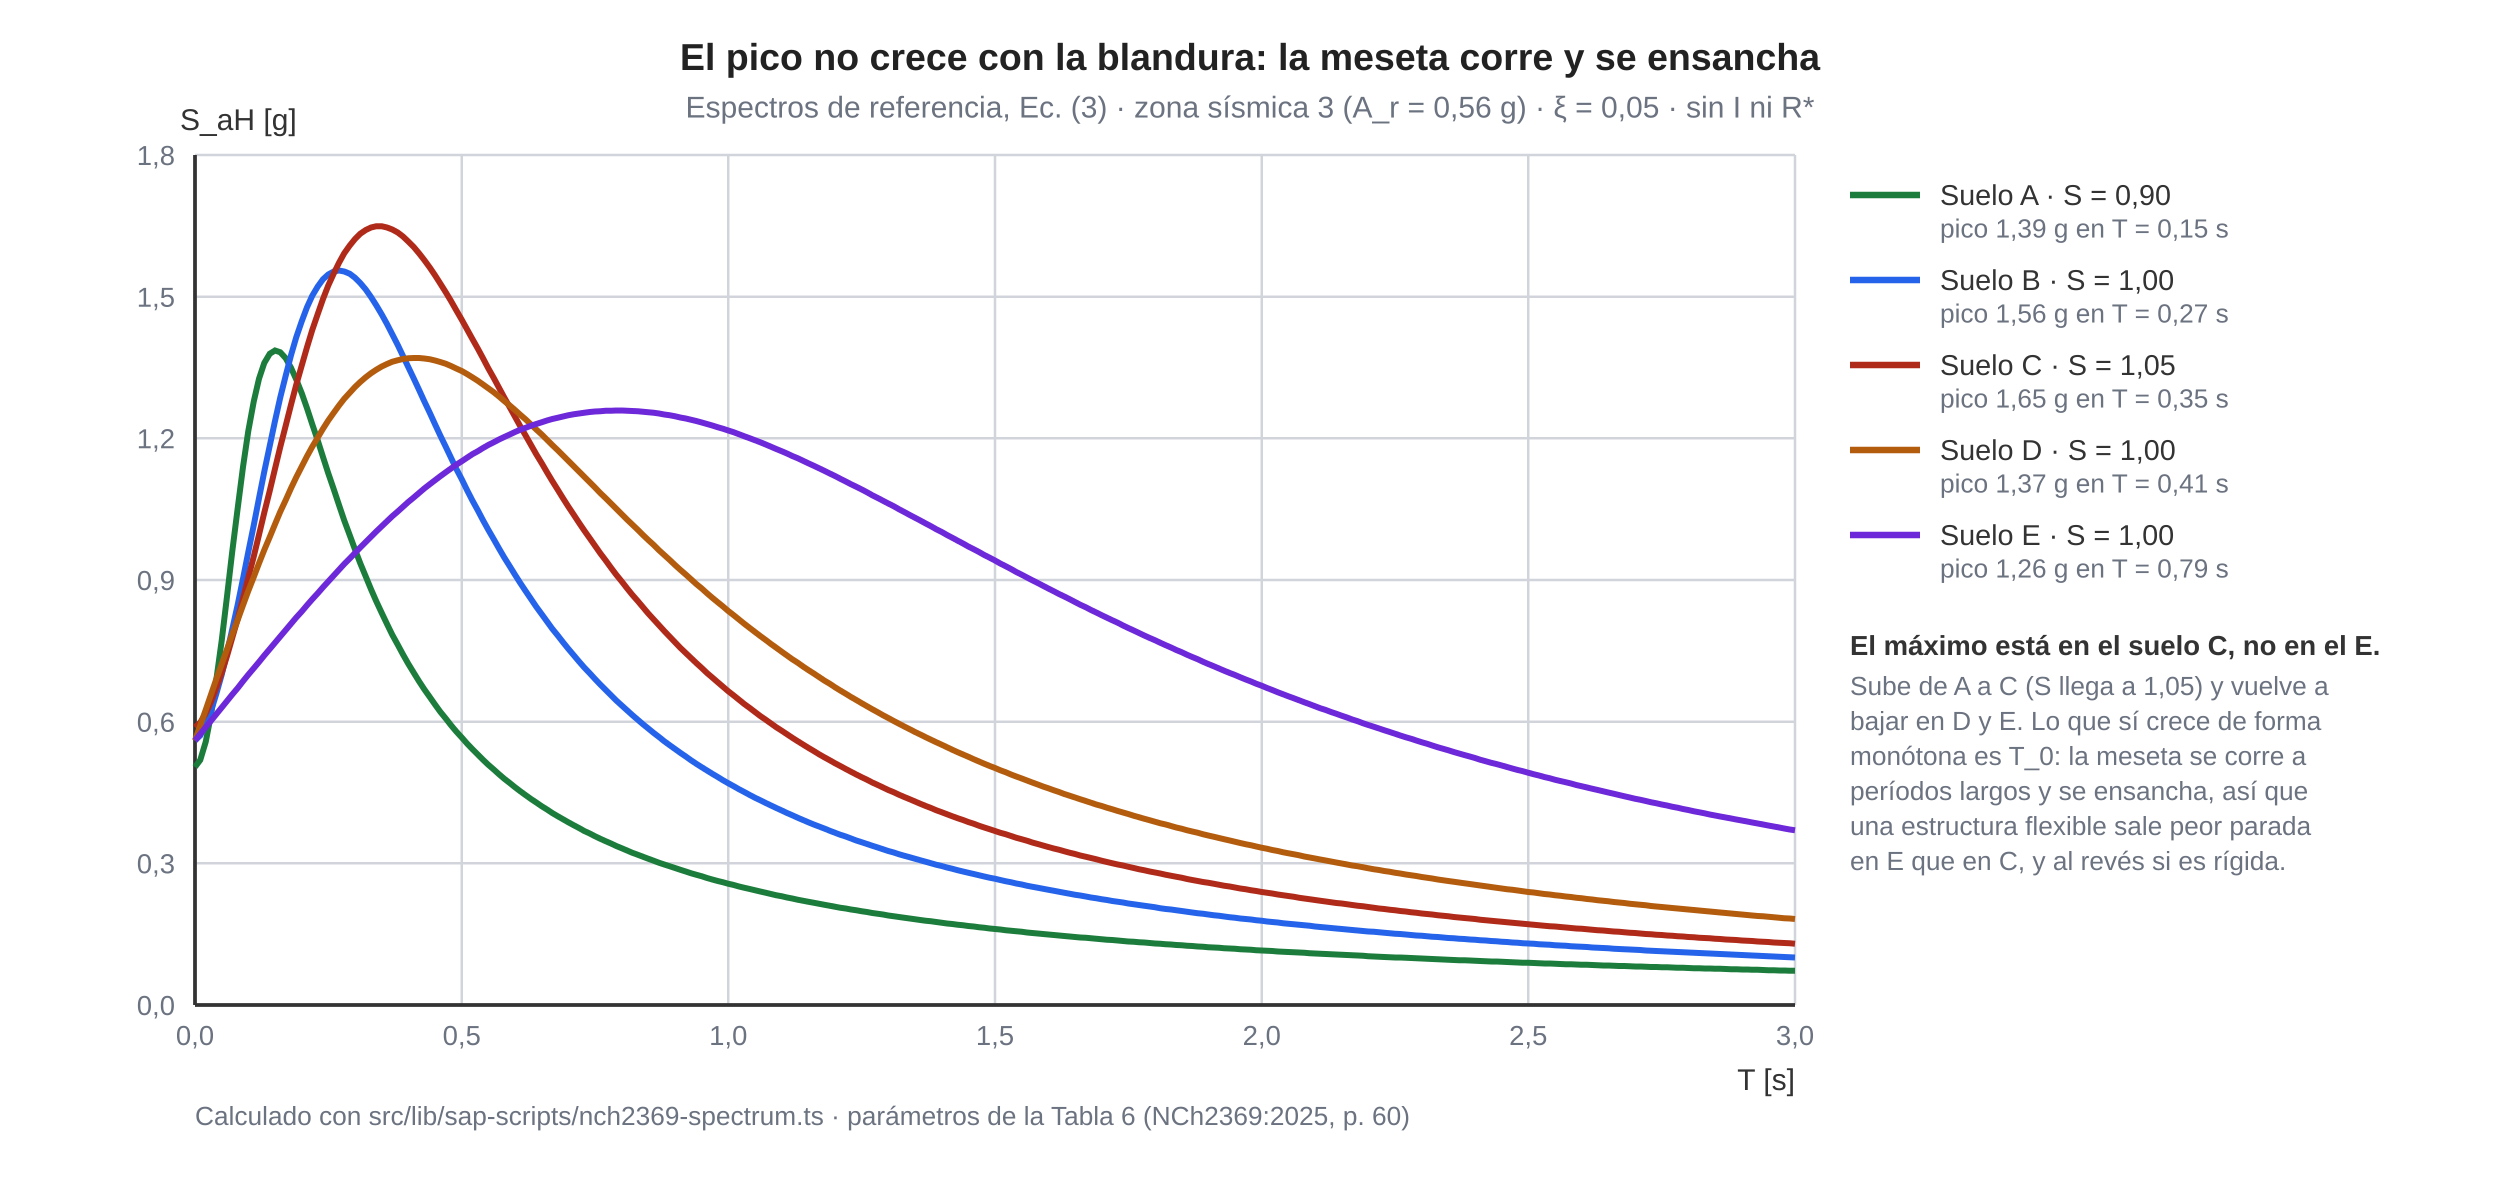
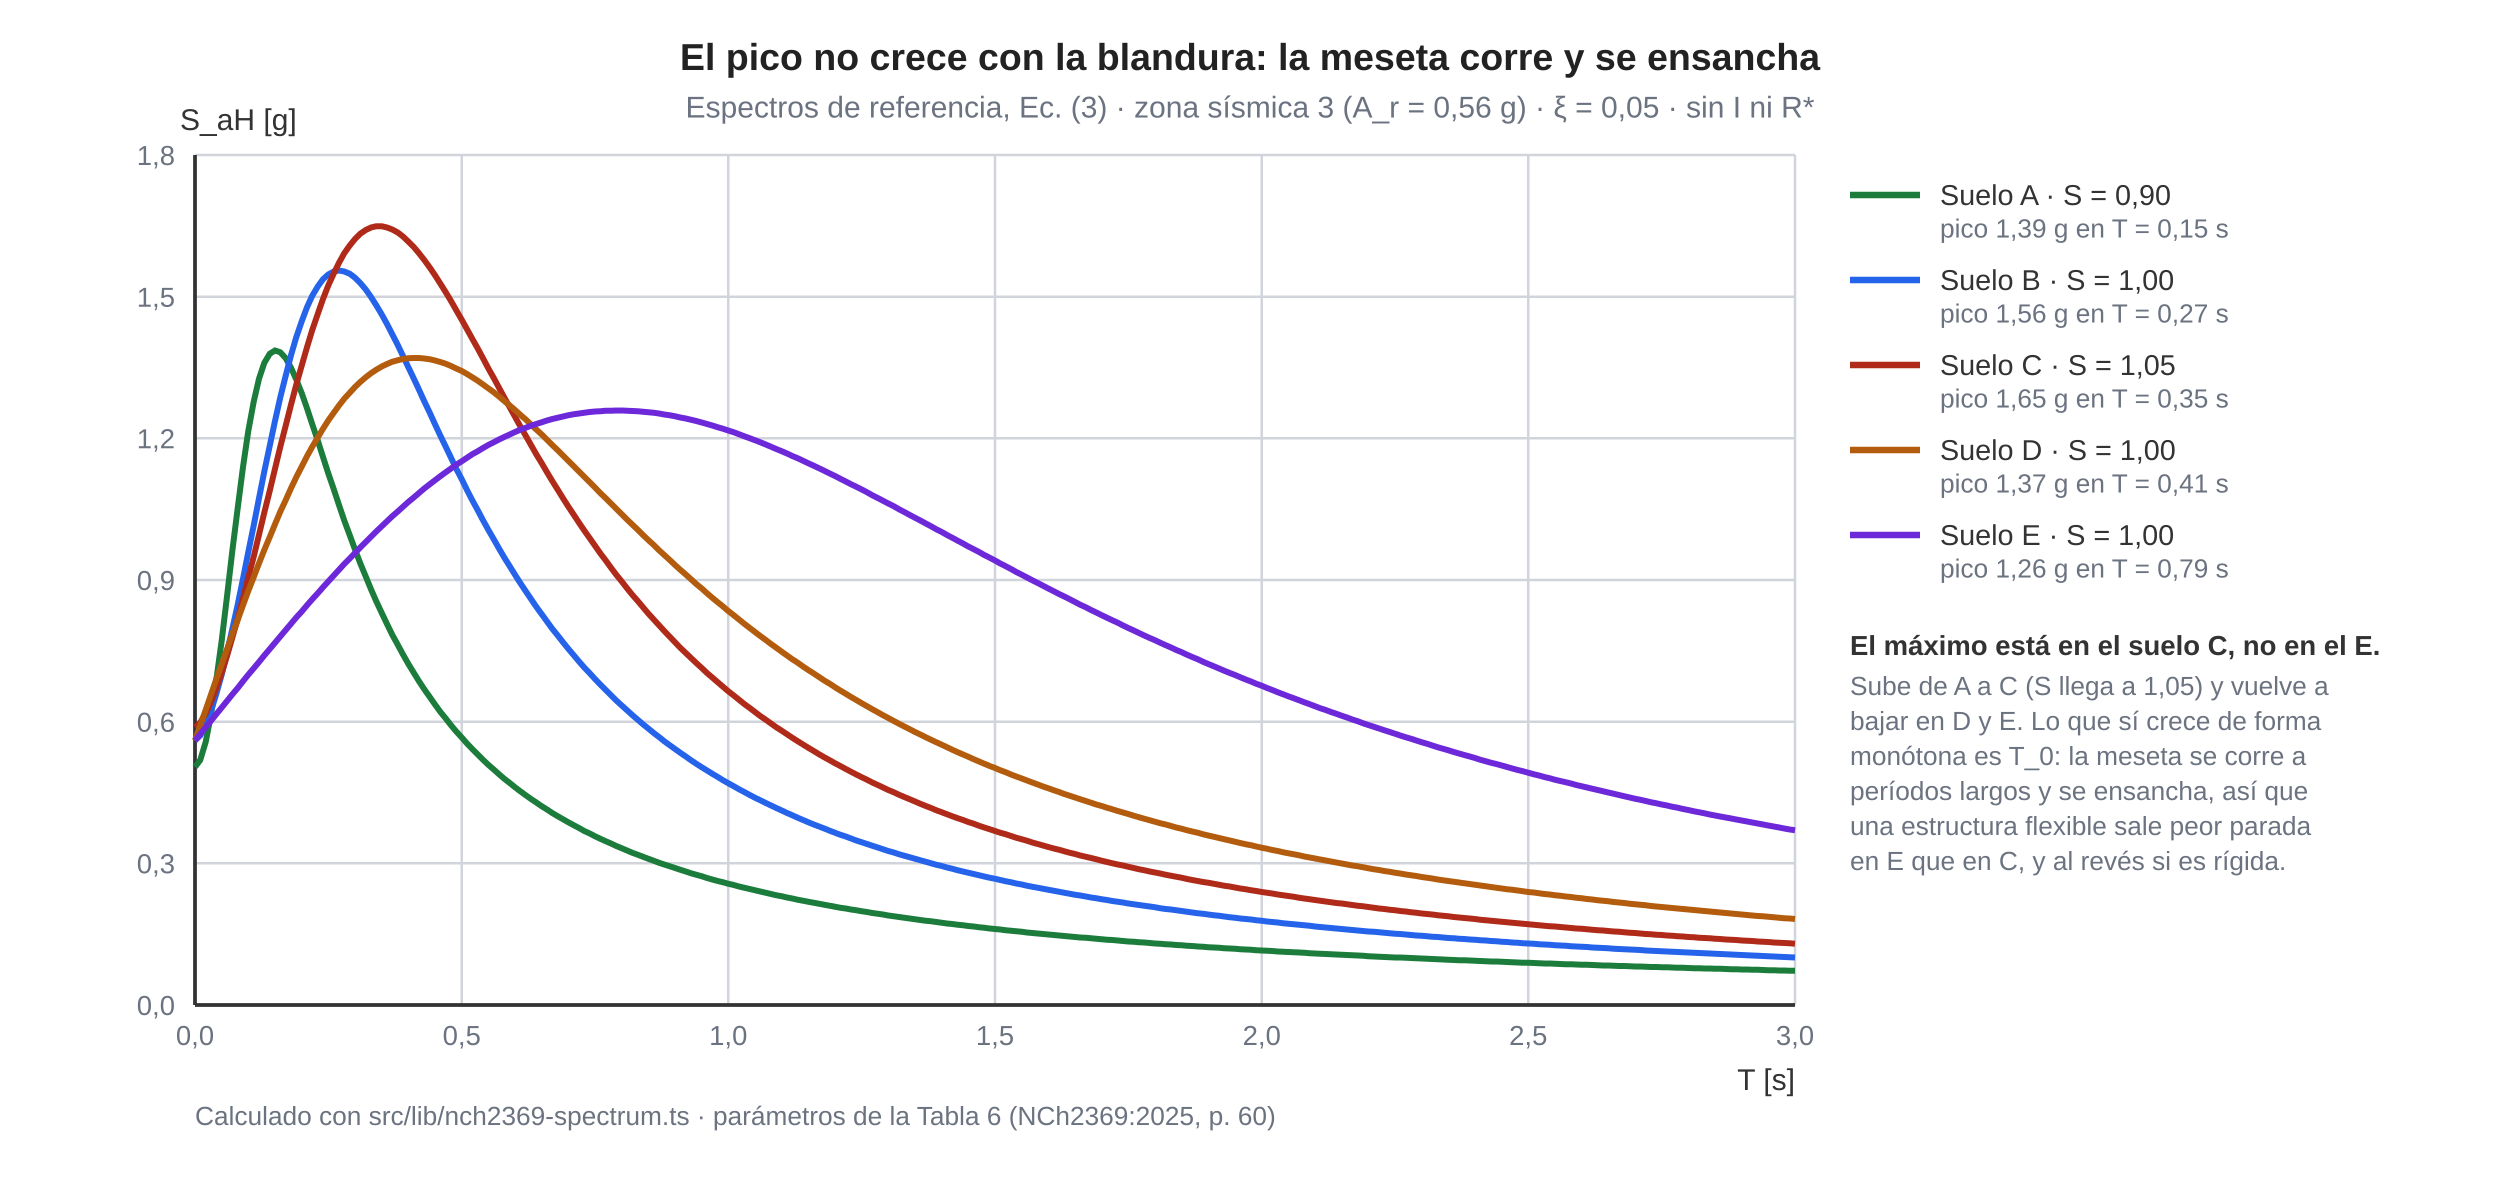
<svg xmlns="http://www.w3.org/2000/svg" viewBox="0 0 1000 480" font-family="Segoe UI, Arial, sans-serif">
  <rect width="1000" height="480" fill="#ffffff" />
  <text x="500" y="28" font-size="15" text-anchor="middle" fill="#222" font-weight="bold">El pico no crece con la blandura: la meseta corre y se ensancha</text>
  <text x="500" y="47" font-size="12" text-anchor="middle" fill="#6b7280">Espectros de referencia, Ec. (3) · zona sísmica 3 (A_r = 0,56 g) · ξ = 0,05 · sin I ni R*</text>
  <line x1="78.0" y1="62" x2="78.0" y2="402" stroke="#d1d5db" stroke-width="1" />
  <text x="78.0" y="418" font-size="11" fill="#6b7280" text-anchor="middle">0,0</text>
  <line x1="184.7" y1="62" x2="184.7" y2="402" stroke="#d1d5db" stroke-width="1" />
  <text x="184.7" y="418" font-size="11" fill="#6b7280" text-anchor="middle">0,5</text>
  <line x1="291.3" y1="62" x2="291.3" y2="402" stroke="#d1d5db" stroke-width="1" />
  <text x="291.3" y="418" font-size="11" fill="#6b7280" text-anchor="middle">1,0</text>
  <line x1="398.0" y1="62" x2="398.0" y2="402" stroke="#d1d5db" stroke-width="1" />
  <text x="398.0" y="418" font-size="11" fill="#6b7280" text-anchor="middle">1,5</text>
  <line x1="504.7" y1="62" x2="504.7" y2="402" stroke="#d1d5db" stroke-width="1" />
  <text x="504.7" y="418" font-size="11" fill="#6b7280" text-anchor="middle">2,0</text>
  <line x1="611.3" y1="62" x2="611.3" y2="402" stroke="#d1d5db" stroke-width="1" />
  <text x="611.3" y="418" font-size="11" fill="#6b7280" text-anchor="middle">2,5</text>
  <line x1="718.0" y1="62" x2="718.0" y2="402" stroke="#d1d5db" stroke-width="1" />
  <text x="718.0" y="418" font-size="11" fill="#6b7280" text-anchor="middle">3,0</text>
  <line x1="78" y1="402.0" x2="718" y2="402.0" stroke="#d1d5db" stroke-width="1" />
  <text x="70" y="406.0" font-size="11" fill="#6b7280" text-anchor="end">0,0</text>
  <line x1="78" y1="345.3" x2="718" y2="345.3" stroke="#d1d5db" stroke-width="1" />
  <text x="70" y="349.3" font-size="11" fill="#6b7280" text-anchor="end">0,3</text>
  <line x1="78" y1="288.7" x2="718" y2="288.7" stroke="#d1d5db" stroke-width="1" />
  <text x="70" y="292.7" font-size="11" fill="#6b7280" text-anchor="end">0,6</text>
  <line x1="78" y1="232.0" x2="718" y2="232.0" stroke="#d1d5db" stroke-width="1" />
  <text x="70" y="236.0" font-size="11" fill="#6b7280" text-anchor="end">0,9</text>
  <line x1="78" y1="175.3" x2="718" y2="175.3" stroke="#d1d5db" stroke-width="1" />
  <text x="70" y="179.3" font-size="11" fill="#6b7280" text-anchor="end">1,2</text>
  <line x1="78" y1="118.7" x2="718" y2="118.7" stroke="#d1d5db" stroke-width="1" />
  <text x="70" y="122.7" font-size="11" fill="#6b7280" text-anchor="end">1,5</text>
  <line x1="78" y1="62.0" x2="718" y2="62.0" stroke="#d1d5db" stroke-width="1" />
  <text x="70" y="66.0" font-size="11" fill="#6b7280" text-anchor="end">1,8</text>
  <line x1="78" y1="402" x2="718" y2="402" stroke="#333" stroke-width="1.5" />
  <line x1="78" y1="62" x2="78" y2="402" stroke="#333" stroke-width="1.5" />
  <text x="718" y="436" font-size="12" fill="#333" text-anchor="end">T [s]</text>
  <text x="72" y="52" font-size="12" fill="#333" text-anchor="start">S_aH [g]</text>
  <polyline points="78.0,306.8 80.1,304.0 82.3,296.7 84.4,285.9 86.5,272.1 88.7,256.1 90.8,238.6 92.9,220.6 95.1,203.1 97.2,186.8 99.3,172.5 101.5,160.6 103.6,151.5 105.7,145.2 107.9,141.5 110.0,140.2 112.1,140.9 114.3,143.3 116.4,147.1 118.5,151.8 120.7,157.3 122.8,163.3 124.9,169.7 127.1,176.2 129.2,182.8 131.3,189.3 133.5,195.7 135.6,202.0 137.7,208.2 139.9,214.1 142.0,219.8 144.1,225.3 146.3,230.6 148.4,235.7 150.5,240.5 152.7,245.2 154.8,249.6 156.9,253.9 159.1,257.9 161.2,261.8 163.3,265.5 165.5,269.1 167.6,272.5 169.7,275.7 171.9,278.8 174.0,281.8 176.1,284.7 178.3,287.4 180.4,290.1 182.5,292.6 184.7,295.0 186.8,297.4 188.9,299.6 191.1,301.8 193.2,303.9 195.3,305.9 197.5,307.8 199.6,309.7 201.7,311.5 203.9,313.2 206.0,314.9 208.1,316.5 210.3,318.1 212.4,319.6 214.5,321.0 216.7,322.5 218.8,323.8 220.9,325.2 223.1,326.5 225.2,327.7 227.3,328.9 229.5,330.1 231.6,331.2 233.7,332.4 235.9,333.4 238.0,334.5 240.1,335.5 242.3,336.5 244.4,337.4 246.5,338.4 248.7,339.3 250.8,340.2 252.9,341.1 255.1,341.9 257.2,342.7 259.3,343.5 261.5,344.3 263.6,345.1 265.7,345.8 267.9,346.5 270.0,347.2 272.1,347.9 274.3,348.6 276.4,349.3 278.5,349.9 280.7,350.5 282.8,351.2 284.9,351.8 287.1,352.4 289.2,352.9 291.3,353.5 293.5,354.0 295.6,354.6 297.7,355.1 299.9,355.6 302.0,356.1 304.1,356.6 306.3,357.1 308.4,357.6 310.5,358.1 312.7,358.5 314.8,359.0 316.9,359.4 319.1,359.9 321.2,360.3 323.3,360.7 325.5,361.1 327.6,361.5 329.7,361.9 331.9,362.3 334.0,362.7 336.1,363.1 338.3,363.4 340.4,363.8 342.5,364.1 344.7,364.5 346.8,364.8 348.9,365.2 351.1,365.5 353.2,365.8 355.3,366.2 357.5,366.5 359.6,366.8 361.7,367.1 363.9,367.4 366.0,367.7 368.1,368.0 370.3,368.3 372.4,368.5 374.5,368.8 376.7,369.1 378.8,369.4 380.9,369.6 383.1,369.9 385.2,370.1 387.3,370.4 389.5,370.6 391.6,370.9 393.7,371.1 395.9,371.4 398.0,371.6 400.1,371.8 402.3,372.1 404.4,372.3 406.5,372.5 408.7,372.7 410.8,373.0 412.9,373.2 415.1,373.4 417.2,373.6 419.3,373.8 421.5,374.0 423.6,374.2 425.7,374.4 427.9,374.6 430.0,374.8 432.1,375.0 434.3,375.1 436.4,375.3 438.5,375.5 440.7,375.7 442.8,375.9 444.9,376.0 447.1,376.2 449.2,376.4 451.3,376.6 453.5,376.7 455.6,376.9 457.7,377.0 459.9,377.2 462.0,377.4 464.1,377.5 466.3,377.7 468.4,377.8 470.5,378.0 472.7,378.1 474.8,378.3 476.9,378.4 479.1,378.6 481.2,378.7 483.3,378.9 485.5,379.0 487.6,379.1 489.7,379.3 491.9,379.4 494.0,379.5 496.1,379.7 498.3,379.8 500.4,379.9 502.5,380.1 504.7,380.2 506.8,380.3 508.9,380.4 511.1,380.6 513.2,380.7 515.3,380.8 517.5,380.9 519.6,381.0 521.7,381.1 523.9,381.3 526.0,381.4 528.1,381.5 530.3,381.6 532.4,381.7 534.5,381.8 536.7,381.9 538.8,382.0 540.9,382.1 543.1,382.2 545.2,382.3 547.3,382.5 549.5,382.6 551.6,382.7 553.7,382.8 555.9,382.9 558.0,383.0 560.1,383.0 562.3,383.1 564.4,383.2 566.5,383.3 568.7,383.4 570.8,383.5 572.9,383.6 575.1,383.7 577.2,383.8 579.3,383.9 581.5,384.0 583.6,384.1 585.7,384.1 587.9,384.2 590.0,384.3 592.1,384.4 594.3,384.5 596.4,384.6 598.5,384.6 600.7,384.7 602.8,384.8 604.9,384.9 607.1,385.0 609.2,385.1 611.3,385.1 613.5,385.2 615.6,385.3 617.7,385.4 619.9,385.4 622.0,385.5 624.1,385.6 626.3,385.7 628.4,385.7 630.5,385.8 632.7,385.9 634.8,385.9 636.9,386.0 639.1,386.1 641.2,386.2 643.3,386.2 645.5,386.3 647.6,386.4 649.7,386.4 651.9,386.5 654.0,386.6 656.1,386.6 658.3,386.7 660.4,386.8 662.5,386.8 664.7,386.9 666.8,386.9 668.9,387.0 671.1,387.1 673.2,387.1 675.3,387.2 677.5,387.3 679.6,387.3 681.7,387.4 683.9,387.4 686.0,387.5 688.1,387.5 690.3,387.6 692.4,387.7 694.5,387.7 696.7,387.8 698.8,387.8 700.9,387.9 703.1,387.9 705.2,388.0 707.3,388.1 709.5,388.1 711.6,388.2 713.7,388.2 715.9,388.3 718.0,388.3" fill="none" stroke="#1c7c3c" stroke-width="2.4" />
  <polyline points="78.0,296.2 80.1,294.2 82.3,290.0 84.4,284.4 86.5,277.6 88.7,269.8 90.8,261.1 92.9,251.7 95.1,241.8 97.2,231.5 99.3,220.9 101.5,210.1 103.6,199.3 105.7,188.7 107.9,178.3 110.0,168.4 112.1,159.0 114.3,150.2 116.4,142.1 118.5,134.9 120.7,128.5 122.8,122.9 124.9,118.3 127.1,114.6 129.2,111.7 131.3,109.8 133.5,108.6 135.6,108.2 137.7,108.6 139.9,109.5 142.0,111.1 144.1,113.2 146.3,115.8 148.4,118.8 150.5,122.1 152.7,125.8 154.8,129.6 156.9,133.7 159.1,138.0 161.2,142.4 163.3,146.8 165.5,151.4 167.6,155.9 169.7,160.5 171.9,165.1 174.0,169.7 176.1,174.2 178.3,178.7 180.4,183.1 182.5,187.5 184.7,191.7 186.8,196.0 188.9,200.1 191.1,204.1 193.2,208.1 195.3,211.9 197.5,215.7 199.6,219.4 201.7,223.0 203.9,226.5 206.0,229.9 208.1,233.2 210.3,236.5 212.4,239.6 214.5,242.7 216.7,245.7 218.8,248.6 220.9,251.5 223.1,254.2 225.2,256.9 227.3,259.5 229.5,262.1 231.6,264.6 233.7,267.0 235.9,269.3 238.0,271.6 240.1,273.8 242.3,276.0 244.4,278.1 246.5,280.2 248.7,282.2 250.8,284.1 252.9,286.0 255.1,287.9 257.2,289.7 259.3,291.4 261.5,293.2 263.6,294.8 265.7,296.5 267.9,298.1 270.0,299.6 272.1,301.1 274.3,302.6 276.4,304.1 278.5,305.5 280.7,306.9 282.8,308.2 284.9,309.5 287.1,310.8 289.2,312.1 291.3,313.3 293.5,314.5 295.6,315.7 297.7,316.8 299.9,318.0 302.0,319.1 304.1,320.1 306.3,321.2 308.4,322.2 310.5,323.2 312.7,324.2 314.8,325.2 316.9,326.1 319.1,327.1 321.2,328.0 323.3,328.9 325.5,329.8 327.6,330.6 329.7,331.4 331.9,332.3 334.0,333.1 336.1,333.9 338.3,334.6 340.4,335.4 342.5,336.2 344.7,336.9 346.8,337.6 348.9,338.3 351.1,339.0 353.2,339.7 355.3,340.4 357.5,341.0 359.6,341.7 361.7,342.3 363.9,342.9 366.0,343.5 368.1,344.1 370.3,344.7 372.4,345.3 374.5,345.9 376.7,346.4 378.8,347.0 380.9,347.5 383.1,348.1 385.2,348.6 387.3,349.1 389.5,349.6 391.6,350.1 393.7,350.6 395.9,351.1 398.0,351.5 400.1,352.0 402.3,352.5 404.4,352.9 406.5,353.4 408.7,353.8 410.8,354.3 412.9,354.7 415.1,355.1 417.2,355.5 419.3,355.9 421.5,356.3 423.6,356.7 425.7,357.1 427.9,357.5 430.0,357.9 432.1,358.2 434.3,358.6 436.4,359.0 438.5,359.3 440.7,359.7 442.8,360.0 444.9,360.4 447.1,360.7 449.2,361.0 451.3,361.4 453.5,361.7 455.6,362.0 457.7,362.3 459.9,362.6 462.0,362.9 464.1,363.3 466.3,363.6 468.4,363.8 470.5,364.1 472.7,364.4 474.8,364.7 476.9,365.0 479.1,365.3 481.2,365.5 483.3,365.8 485.5,366.1 487.6,366.3 489.7,366.6 491.9,366.9 494.0,367.1 496.1,367.4 498.3,367.6 500.4,367.8 502.5,368.1 504.7,368.3 506.8,368.6 508.9,368.8 511.1,369.0 513.2,369.3 515.3,369.5 517.5,369.7 519.6,369.9 521.7,370.1 523.9,370.3 526.0,370.6 528.1,370.8 530.3,371.0 532.4,371.2 534.5,371.4 536.7,371.6 538.8,371.8 540.9,372.0 543.1,372.2 545.2,372.4 547.3,372.6 549.5,372.7 551.6,372.9 553.7,373.1 555.9,373.3 558.0,373.5 560.1,373.6 562.3,373.8 564.4,374.0 566.5,374.2 568.7,374.3 570.8,374.5 572.9,374.7 575.1,374.8 577.2,375.0 579.3,375.2 581.5,375.3 583.6,375.5 585.7,375.6 587.9,375.8 590.0,375.9 592.1,376.1 594.3,376.2 596.4,376.4 598.5,376.5 600.7,376.7 602.8,376.8 604.9,377.0 607.1,377.1 609.2,377.3 611.3,377.4 613.5,377.5 615.6,377.7 617.7,377.8 619.9,377.9 622.0,378.1 624.1,378.2 626.3,378.3 628.4,378.5 630.5,378.6 632.7,378.7 634.8,378.8 636.9,379.0 639.1,379.1 641.2,379.2 643.3,379.3 645.5,379.5 647.6,379.6 649.7,379.7 651.9,379.8 654.0,379.9 656.1,380.0 658.3,380.2 660.4,380.3 662.5,380.4 664.7,380.5 666.8,380.6 668.9,380.7 671.1,380.8 673.2,380.9 675.3,381.0 677.5,381.1 679.6,381.2 681.7,381.3 683.9,381.4 686.0,381.5 688.1,381.6 690.3,381.7 692.4,381.8 694.5,381.9 696.7,382.0 698.8,382.1 700.9,382.2 703.1,382.3 705.2,382.4 707.3,382.5 709.5,382.6 711.6,382.7 713.7,382.8 715.9,382.9 718.0,383.0" fill="none" stroke="#2563eb" stroke-width="2.4" />
  <polyline points="78.0,290.9 80.1,289.0 82.3,285.4 84.4,280.7 86.5,275.3 88.7,269.1 90.8,262.4 92.9,255.1 95.1,247.5 97.2,239.4 99.3,231.1 101.5,222.6 103.6,213.9 105.7,205.1 107.9,196.3 110.0,187.5 112.1,178.8 114.3,170.2 116.4,161.9 118.5,153.9 120.7,146.2 122.8,138.9 124.9,132.0 127.1,125.6 129.2,119.6 131.3,114.2 133.5,109.4 135.6,105.1 137.7,101.3 139.9,98.2 142.0,95.6 144.1,93.5 146.3,92.0 148.4,91.0 150.5,90.5 152.7,90.5 154.8,91.0 156.9,91.8 159.1,93.0 161.2,94.6 163.3,96.6 165.5,98.8 167.6,101.3 169.7,104.0 171.9,107.0 174.0,110.1 176.1,113.4 178.3,116.9 180.4,120.4 182.5,124.1 184.7,127.9 186.8,131.7 188.9,135.5 191.1,139.4 193.2,143.3 195.3,147.3 197.5,151.2 199.6,155.1 201.7,159.0 203.9,162.9 206.0,166.7 208.1,170.5 210.3,174.3 212.4,178.0 214.5,181.7 216.7,185.3 218.8,188.9 220.9,192.4 223.1,195.9 225.2,199.3 227.3,202.6 229.5,205.9 231.6,209.1 233.7,212.2 235.9,215.3 238.0,218.3 240.1,221.3 242.3,224.2 244.4,227.1 246.5,229.9 248.7,232.6 250.8,235.3 252.9,237.9 255.1,240.4 257.2,242.9 259.3,245.4 261.5,247.8 263.6,250.1 265.7,252.4 267.9,254.7 270.0,256.9 272.1,259.1 274.3,261.2 276.4,263.2 278.5,265.2 280.7,267.2 282.8,269.2 284.9,271.0 287.1,272.9 289.2,274.7 291.3,276.5 293.5,278.2 295.6,279.9 297.7,281.6 299.9,283.2 302.0,284.8 304.1,286.4 306.3,287.9 308.4,289.4 310.5,290.9 312.7,292.3 314.8,293.7 316.9,295.1 319.1,296.5 321.2,297.8 323.3,299.1 325.5,300.4 327.6,301.7 329.7,302.9 331.9,304.1 334.0,305.3 336.1,306.4 338.3,307.6 340.4,308.7 342.5,309.8 344.7,310.9 346.8,311.9 348.9,313.0 351.1,314.0 353.2,315.0 355.3,316.0 357.5,316.9 359.6,317.9 361.7,318.8 363.9,319.7 366.0,320.6 368.1,321.5 370.3,322.4 372.4,323.2 374.5,324.1 376.7,324.9 378.8,325.7 380.9,326.5 383.1,327.3 385.2,328.0 387.3,328.8 389.5,329.5 391.6,330.3 393.7,331.0 395.9,331.7 398.0,332.4 400.1,333.1 402.3,333.7 404.4,334.4 406.5,335.1 408.7,335.7 410.8,336.3 412.9,337.0 415.1,337.6 417.2,338.2 419.3,338.8 421.5,339.4 423.6,339.9 425.7,340.5 427.9,341.1 430.0,341.6 432.1,342.2 434.3,342.7 436.4,343.2 438.5,343.7 440.7,344.3 442.8,344.8 444.9,345.3 447.1,345.8 449.2,346.2 451.3,346.7 453.5,347.2 455.6,347.7 457.7,348.1 459.9,348.6 462.0,349.0 464.1,349.4 466.3,349.9 468.4,350.3 470.5,350.7 472.7,351.1 474.8,351.6 476.9,352.0 479.1,352.4 481.2,352.8 483.3,353.1 485.5,353.5 487.6,353.9 489.7,354.3 491.9,354.6 494.0,355.0 496.1,355.4 498.3,355.7 500.4,356.1 502.5,356.4 504.7,356.8 506.8,357.1 508.9,357.4 511.1,357.8 513.2,358.1 515.3,358.4 517.5,358.7 519.6,359.1 521.7,359.4 523.9,359.7 526.0,360.0 528.1,360.3 530.3,360.6 532.4,360.9 534.5,361.2 536.7,361.4 538.8,361.7 540.9,362.0 543.1,362.3 545.2,362.5 547.3,362.8 549.5,363.1 551.6,363.4 553.7,363.6 555.9,363.9 558.0,364.1 560.1,364.4 562.3,364.6 564.4,364.9 566.5,365.1 568.7,365.4 570.8,365.6 572.9,365.8 575.1,366.1 577.2,366.3 579.3,366.5 581.5,366.8 583.6,367.0 585.7,367.2 587.9,367.4 590.0,367.6 592.1,367.9 594.3,368.1 596.4,368.3 598.5,368.5 600.7,368.7 602.8,368.9 604.9,369.1 607.1,369.3 609.2,369.5 611.3,369.7 613.5,369.9 615.6,370.1 617.7,370.3 619.9,370.5 622.0,370.6 624.1,370.8 626.3,371.0 628.4,371.2 630.5,371.4 632.7,371.5 634.8,371.7 636.9,371.9 639.1,372.1 641.2,372.2 643.3,372.4 645.5,372.6 647.6,372.7 649.7,372.9 651.9,373.1 654.0,373.2 656.1,373.4 658.3,373.6 660.4,373.7 662.5,373.9 664.7,374.0 666.8,374.2 668.9,374.3 671.1,374.5 673.2,374.6 675.3,374.8 677.5,374.9 679.6,375.1 681.7,375.2 683.9,375.3 686.0,375.5 688.1,375.6 690.3,375.8 692.4,375.9 694.5,376.0 696.7,376.2 698.8,376.3 700.9,376.4 703.1,376.6 705.2,376.7 707.3,376.8 709.5,377.0 711.6,377.1 713.7,377.2 715.9,377.3 718.0,377.5" fill="none" stroke="#b02a1a" stroke-width="2.4" />
  <polyline points="78.0,296.2 80.1,290.1 82.3,283.9 84.4,277.8 86.5,271.7 88.7,265.6 90.8,259.7 92.9,253.7 95.1,247.9 97.2,242.1 99.3,236.4 101.5,230.8 103.6,225.3 105.7,220.0 107.9,214.8 110.0,209.7 112.1,204.7 114.3,200.0 116.4,195.3 118.5,190.9 120.7,186.6 122.8,182.5 124.9,178.7 127.1,175.0 129.2,171.5 131.3,168.2 133.5,165.1 135.6,162.2 137.7,159.5 139.9,157.1 142.0,154.8 144.1,152.8 146.3,150.9 148.4,149.3 150.5,147.9 152.7,146.6 154.8,145.6 156.9,144.7 159.1,144.1 161.2,143.6 163.3,143.3 165.5,143.2 167.6,143.2 169.7,143.4 171.9,143.7 174.0,144.2 176.1,144.8 178.3,145.5 180.4,146.4 182.5,147.4 184.7,148.4 186.8,149.6 188.9,150.9 191.1,152.3 193.2,153.8 195.3,155.3 197.5,156.9 199.6,158.6 201.7,160.4 203.9,162.2 206.0,164.0 208.1,165.9 210.3,167.8 212.4,169.8 214.5,171.8 216.7,173.8 218.8,175.9 220.9,178.0 223.1,180.1 225.2,182.2 227.3,184.3 229.5,186.5 231.6,188.6 233.7,190.7 235.9,192.9 238.0,195.0 240.1,197.2 242.3,199.3 244.4,201.4 246.5,203.5 248.7,205.7 250.8,207.8 252.9,209.8 255.1,211.9 257.2,214.0 259.3,216.0 261.5,218.0 263.6,220.1 265.7,222.0 267.9,224.0 270.0,226.0 272.1,227.9 274.3,229.8 276.4,231.7 278.5,233.6 280.7,235.4 282.8,237.3 284.9,239.1 287.1,240.9 289.2,242.6 291.3,244.4 293.5,246.1 295.6,247.8 297.7,249.5 299.9,251.2 302.0,252.8 304.1,254.4 306.3,256.0 308.4,257.6 310.5,259.1 312.7,260.7 314.8,262.2 316.9,263.7 319.1,265.1 321.2,266.6 323.3,268.0 325.5,269.4 327.6,270.8 329.7,272.2 331.9,273.5 334.0,274.9 336.1,276.2 338.3,277.5 340.4,278.8 342.5,280.0 344.7,281.3 346.8,282.5 348.9,283.7 351.1,284.9 353.2,286.1 355.3,287.2 357.5,288.4 359.6,289.5 361.7,290.6 363.9,291.7 366.0,292.8 368.1,293.8 370.3,294.9 372.4,295.9 374.5,296.9 376.7,297.9 378.8,298.9 380.9,299.9 383.1,300.9 385.2,301.8 387.3,302.7 389.5,303.7 391.6,304.6 393.7,305.5 395.9,306.4 398.0,307.2 400.1,308.1 402.3,308.9 404.4,309.8 406.5,310.6 408.7,311.4 410.8,312.2 412.9,313.0 415.1,313.8 417.2,314.6 419.3,315.3 421.5,316.1 423.6,316.8 425.7,317.6 427.9,318.3 430.0,319.0 432.1,319.7 434.3,320.4 436.4,321.1 438.5,321.8 440.7,322.4 442.8,323.1 444.9,323.7 447.1,324.4 449.2,325.0 451.3,325.6 453.5,326.3 455.6,326.9 457.7,327.5 459.9,328.1 462.0,328.7 464.1,329.3 466.3,329.8 468.4,330.4 470.5,331.0 472.7,331.5 474.8,332.1 476.9,332.6 479.1,333.1 481.2,333.7 483.3,334.2 485.5,334.7 487.6,335.2 489.7,335.7 491.9,336.2 494.0,336.7 496.1,337.2 498.3,337.7 500.4,338.1 502.5,338.6 504.7,339.1 506.8,339.5 508.9,340.0 511.1,340.4 513.2,340.9 515.3,341.3 517.5,341.7 519.6,342.1 521.7,342.6 523.9,343.0 526.0,343.4 528.1,343.8 530.3,344.2 532.4,344.6 534.5,345.0 536.7,345.4 538.8,345.8 540.9,346.2 543.1,346.5 545.2,346.9 547.3,347.3 549.5,347.7 551.6,348.0 553.7,348.4 555.9,348.7 558.0,349.1 560.1,349.4 562.3,349.8 564.4,350.1 566.5,350.4 568.7,350.8 570.8,351.1 572.9,351.4 575.1,351.8 577.2,352.1 579.3,352.4 581.5,352.7 583.6,353.0 585.7,353.3 587.9,353.6 590.0,353.9 592.1,354.2 594.3,354.5 596.4,354.8 598.5,355.1 600.7,355.4 602.8,355.7 604.9,355.9 607.1,356.2 609.2,356.5 611.3,356.8 613.5,357.0 615.6,357.3 617.7,357.6 619.9,357.8 622.0,358.1 624.1,358.3 626.3,358.6 628.4,358.8 630.5,359.1 632.7,359.3 634.8,359.6 636.9,359.8 639.1,360.1 641.2,360.3 643.3,360.5 645.5,360.8 647.6,361.0 649.7,361.2 651.9,361.5 654.0,361.7 656.1,361.9 658.3,362.1 660.4,362.4 662.5,362.6 664.7,362.8 666.8,363.0 668.9,363.2 671.1,363.4 673.2,363.6 675.3,363.8 677.5,364.0 679.6,364.2 681.7,364.4 683.9,364.6 686.0,364.8 688.1,365.0 690.3,365.2 692.4,365.4 694.5,365.6 696.7,365.8 698.8,366.0 700.9,366.2 703.1,366.4 705.2,366.5 707.3,366.7 709.5,366.9 711.6,367.1 713.7,367.3 715.9,367.4 718.0,367.6" fill="none" stroke="#b35c0e" stroke-width="2.4" />
  <polyline points="78.0,296.2 80.1,293.6 82.3,290.9 84.4,288.3 86.5,285.7 88.7,283.0 90.8,280.4 92.9,277.8 95.1,275.2 97.2,272.5 99.3,269.9 101.5,267.3 103.6,264.8 105.7,262.2 107.9,259.6 110.0,257.1 112.1,254.6 114.3,252.0 116.4,249.5 118.5,247.0 120.7,244.6 122.8,242.1 124.9,239.7 127.1,237.3 129.2,234.9 131.3,232.6 133.5,230.2 135.6,227.9 137.7,225.6 139.9,223.4 142.0,221.2 144.1,219.0 146.3,216.8 148.4,214.7 150.5,212.6 152.7,210.5 154.8,208.5 156.9,206.5 159.1,204.6 161.2,202.7 163.3,200.8 165.5,199.0 167.6,197.2 169.7,195.4 171.9,193.7 174.0,192.1 176.1,190.5 178.3,188.9 180.4,187.4 182.5,185.9 184.7,184.5 186.8,183.1 188.9,181.7 191.1,180.5 193.2,179.2 195.3,178.0 197.5,176.9 199.6,175.8 201.7,174.8 203.9,173.8 206.0,172.8 208.1,171.9 210.3,171.1 212.4,170.3 214.5,169.6 216.7,168.9 218.8,168.2 220.9,167.6 223.1,167.1 225.2,166.6 227.3,166.1 229.5,165.7 231.6,165.4 233.7,165.1 235.9,164.8 238.0,164.6 240.1,164.5 242.3,164.3 244.4,164.3 246.5,164.2 248.7,164.2 250.8,164.3 252.9,164.4 255.1,164.5 257.2,164.7 259.3,164.9 261.5,165.1 263.6,165.4 265.7,165.8 267.9,166.1 270.0,166.5 272.1,167.0 274.3,167.4 276.4,167.9 278.5,168.4 280.7,169.0 282.8,169.6 284.9,170.2 287.1,170.9 289.2,171.5 291.3,172.2 293.5,172.9 295.6,173.7 297.7,174.5 299.9,175.3 302.0,176.1 304.1,176.9 306.3,177.8 308.4,178.7 310.5,179.6 312.7,180.5 314.8,181.4 316.9,182.4 319.1,183.3 321.2,184.3 323.3,185.3 325.5,186.3 327.6,187.3 329.7,188.3 331.9,189.4 334.0,190.4 336.1,191.5 338.3,192.6 340.4,193.7 342.5,194.7 344.7,195.8 346.8,196.9 348.9,198.1 351.1,199.2 353.2,200.3 355.3,201.4 357.5,202.5 359.6,203.7 361.7,204.8 363.9,206.0 366.0,207.1 368.1,208.2 370.3,209.4 372.4,210.5 374.5,211.7 376.7,212.8 378.8,214.0 380.9,215.1 383.1,216.3 385.2,217.4 387.3,218.6 389.5,219.7 391.6,220.8 393.7,222.0 395.9,223.1 398.0,224.2 400.1,225.4 402.3,226.5 404.4,227.6 406.5,228.8 408.7,229.9 410.8,231.0 412.9,232.1 415.1,233.2 417.2,234.3 419.3,235.4 421.5,236.5 423.6,237.6 425.7,238.6 427.9,239.7 430.0,240.8 432.1,241.9 434.3,242.9 436.4,244.0 438.5,245.0 440.7,246.1 442.8,247.1 444.9,248.1 447.1,249.1 449.2,250.2 451.3,251.2 453.5,252.2 455.6,253.2 457.7,254.2 459.9,255.2 462.0,256.1 464.1,257.1 466.3,258.1 468.4,259.0 470.5,260.0 472.7,260.9 474.8,261.9 476.9,262.8 479.1,263.7 481.2,264.7 483.3,265.6 485.5,266.5 487.6,267.4 489.7,268.3 491.9,269.2 494.0,270.0 496.1,270.9 498.3,271.8 500.4,272.6 502.5,273.5 504.7,274.3 506.8,275.2 508.9,276.0 511.1,276.9 513.2,277.7 515.3,278.5 517.5,279.3 519.6,280.1 521.7,280.9 523.9,281.7 526.0,282.5 528.1,283.3 530.3,284.0 532.4,284.8 534.5,285.5 536.7,286.3 538.8,287.0 540.9,287.8 543.1,288.5 545.2,289.3 547.3,290.0 549.5,290.7 551.6,291.4 553.7,292.1 555.9,292.8 558.0,293.5 560.1,294.2 562.3,294.9 564.4,295.5 566.5,296.2 568.7,296.9 570.8,297.5 572.9,298.2 575.1,298.9 577.2,299.5 579.3,300.1 581.5,300.8 583.6,301.4 585.7,302.0 587.9,302.6 590.0,303.2 592.1,303.9 594.3,304.5 596.4,305.1 598.5,305.6 600.7,306.2 602.8,306.8 604.9,307.4 607.1,308.0 609.2,308.5 611.3,309.1 613.5,309.7 615.6,310.2 617.7,310.8 619.9,311.3 622.0,311.9 624.1,312.4 626.3,312.9 628.4,313.4 630.5,314.0 632.7,314.5 634.8,315.0 636.9,315.5 639.1,316.0 641.2,316.5 643.3,317.0 645.5,317.5 647.6,318.0 649.7,318.5 651.9,319.0 654.0,319.5 656.1,319.9 658.3,320.4 660.4,320.9 662.5,321.3 664.7,321.8 666.8,322.2 668.9,322.7 671.1,323.1 673.2,323.6 675.3,324.0 677.5,324.5 679.6,324.9 681.7,325.3 683.9,325.8 686.0,326.2 688.1,326.6 690.3,327.0 692.4,327.4 694.5,327.8 696.7,328.2 698.8,328.6 700.9,329.0 703.1,329.4 705.2,329.8 707.3,330.2 709.5,330.6 711.6,331.0 713.7,331.4 715.9,331.8 718.0,332.1" fill="none" stroke="#6d28d9" stroke-width="2.4" />
  <line x1="740" y1="78" x2="768" y2="78" stroke="#1c7c3c" stroke-width="2.6" />
  <text x="776" y="82" font-size="11.5" fill="#333">Suelo A · S = 0,90</text>
  <text x="776" y="95" font-size="10.5" fill="#6b7280">pico 1,39 g en T = 0,15 s</text>
  <line x1="740" y1="112" x2="768" y2="112" stroke="#2563eb" stroke-width="2.6" />
  <text x="776" y="116" font-size="11.5" fill="#333">Suelo B · S = 1,00</text>
  <text x="776" y="129" font-size="10.5" fill="#6b7280">pico 1,56 g en T = 0,27 s</text>
  <line x1="740" y1="146" x2="768" y2="146" stroke="#b02a1a" stroke-width="2.6" />
  <text x="776" y="150" font-size="11.5" fill="#333">Suelo C · S = 1,05</text>
  <text x="776" y="163" font-size="10.5" fill="#6b7280">pico 1,65 g en T = 0,35 s</text>
  <line x1="740" y1="180" x2="768" y2="180" stroke="#b35c0e" stroke-width="2.6" />
  <text x="776" y="184" font-size="11.5" fill="#333">Suelo D · S = 1,00</text>
  <text x="776" y="197" font-size="10.5" fill="#6b7280">pico 1,37 g en T = 0,41 s</text>
  <line x1="740" y1="214" x2="768" y2="214" stroke="#6d28d9" stroke-width="2.6" />
  <text x="776" y="218" font-size="11.5" fill="#333">Suelo E · S = 1,00</text>
  <text x="776" y="231" font-size="10.5" fill="#6b7280">pico 1,26 g en T = 0,79 s</text>
  <text x="740" y="262" font-size="11" fill="#333" font-weight="bold">El máximo está en el suelo C, no en el E.</text>
  <text x="740" y="278" font-size="10.5" fill="#6b7280">Sube de A a C (S llega a 1,05) y vuelve a</text>
  <text x="740" y="292" font-size="10.5" fill="#6b7280">bajar en D y E. Lo que sí crece de forma</text>
  <text x="740" y="306" font-size="10.5" fill="#6b7280">monótona es T_0: la meseta se corre a</text>
  <text x="740" y="320" font-size="10.5" fill="#6b7280">períodos largos y se ensancha, así que</text>
  <text x="740" y="334" font-size="10.5" fill="#6b7280">una estructura flexible sale peor parada</text>
  <text x="740" y="348" font-size="10.5" fill="#6b7280">en E que en C, y al revés si es rígida.</text>
-   <text x="78" y="450" font-size="10.5" fill="#6b7280">Calculado con src/lib/sap-scripts/nch2369-spectrum.ts · parámetros de la Tabla 6 (NCh2369:2025, p. 60)</text>
+   <text x="78" y="450" font-size="10.5" fill="#6b7280">Calculado con src/lib/nch2369-spectrum.ts · parámetros de la Tabla 6 (NCh2369:2025, p. 60)</text>
</svg>
